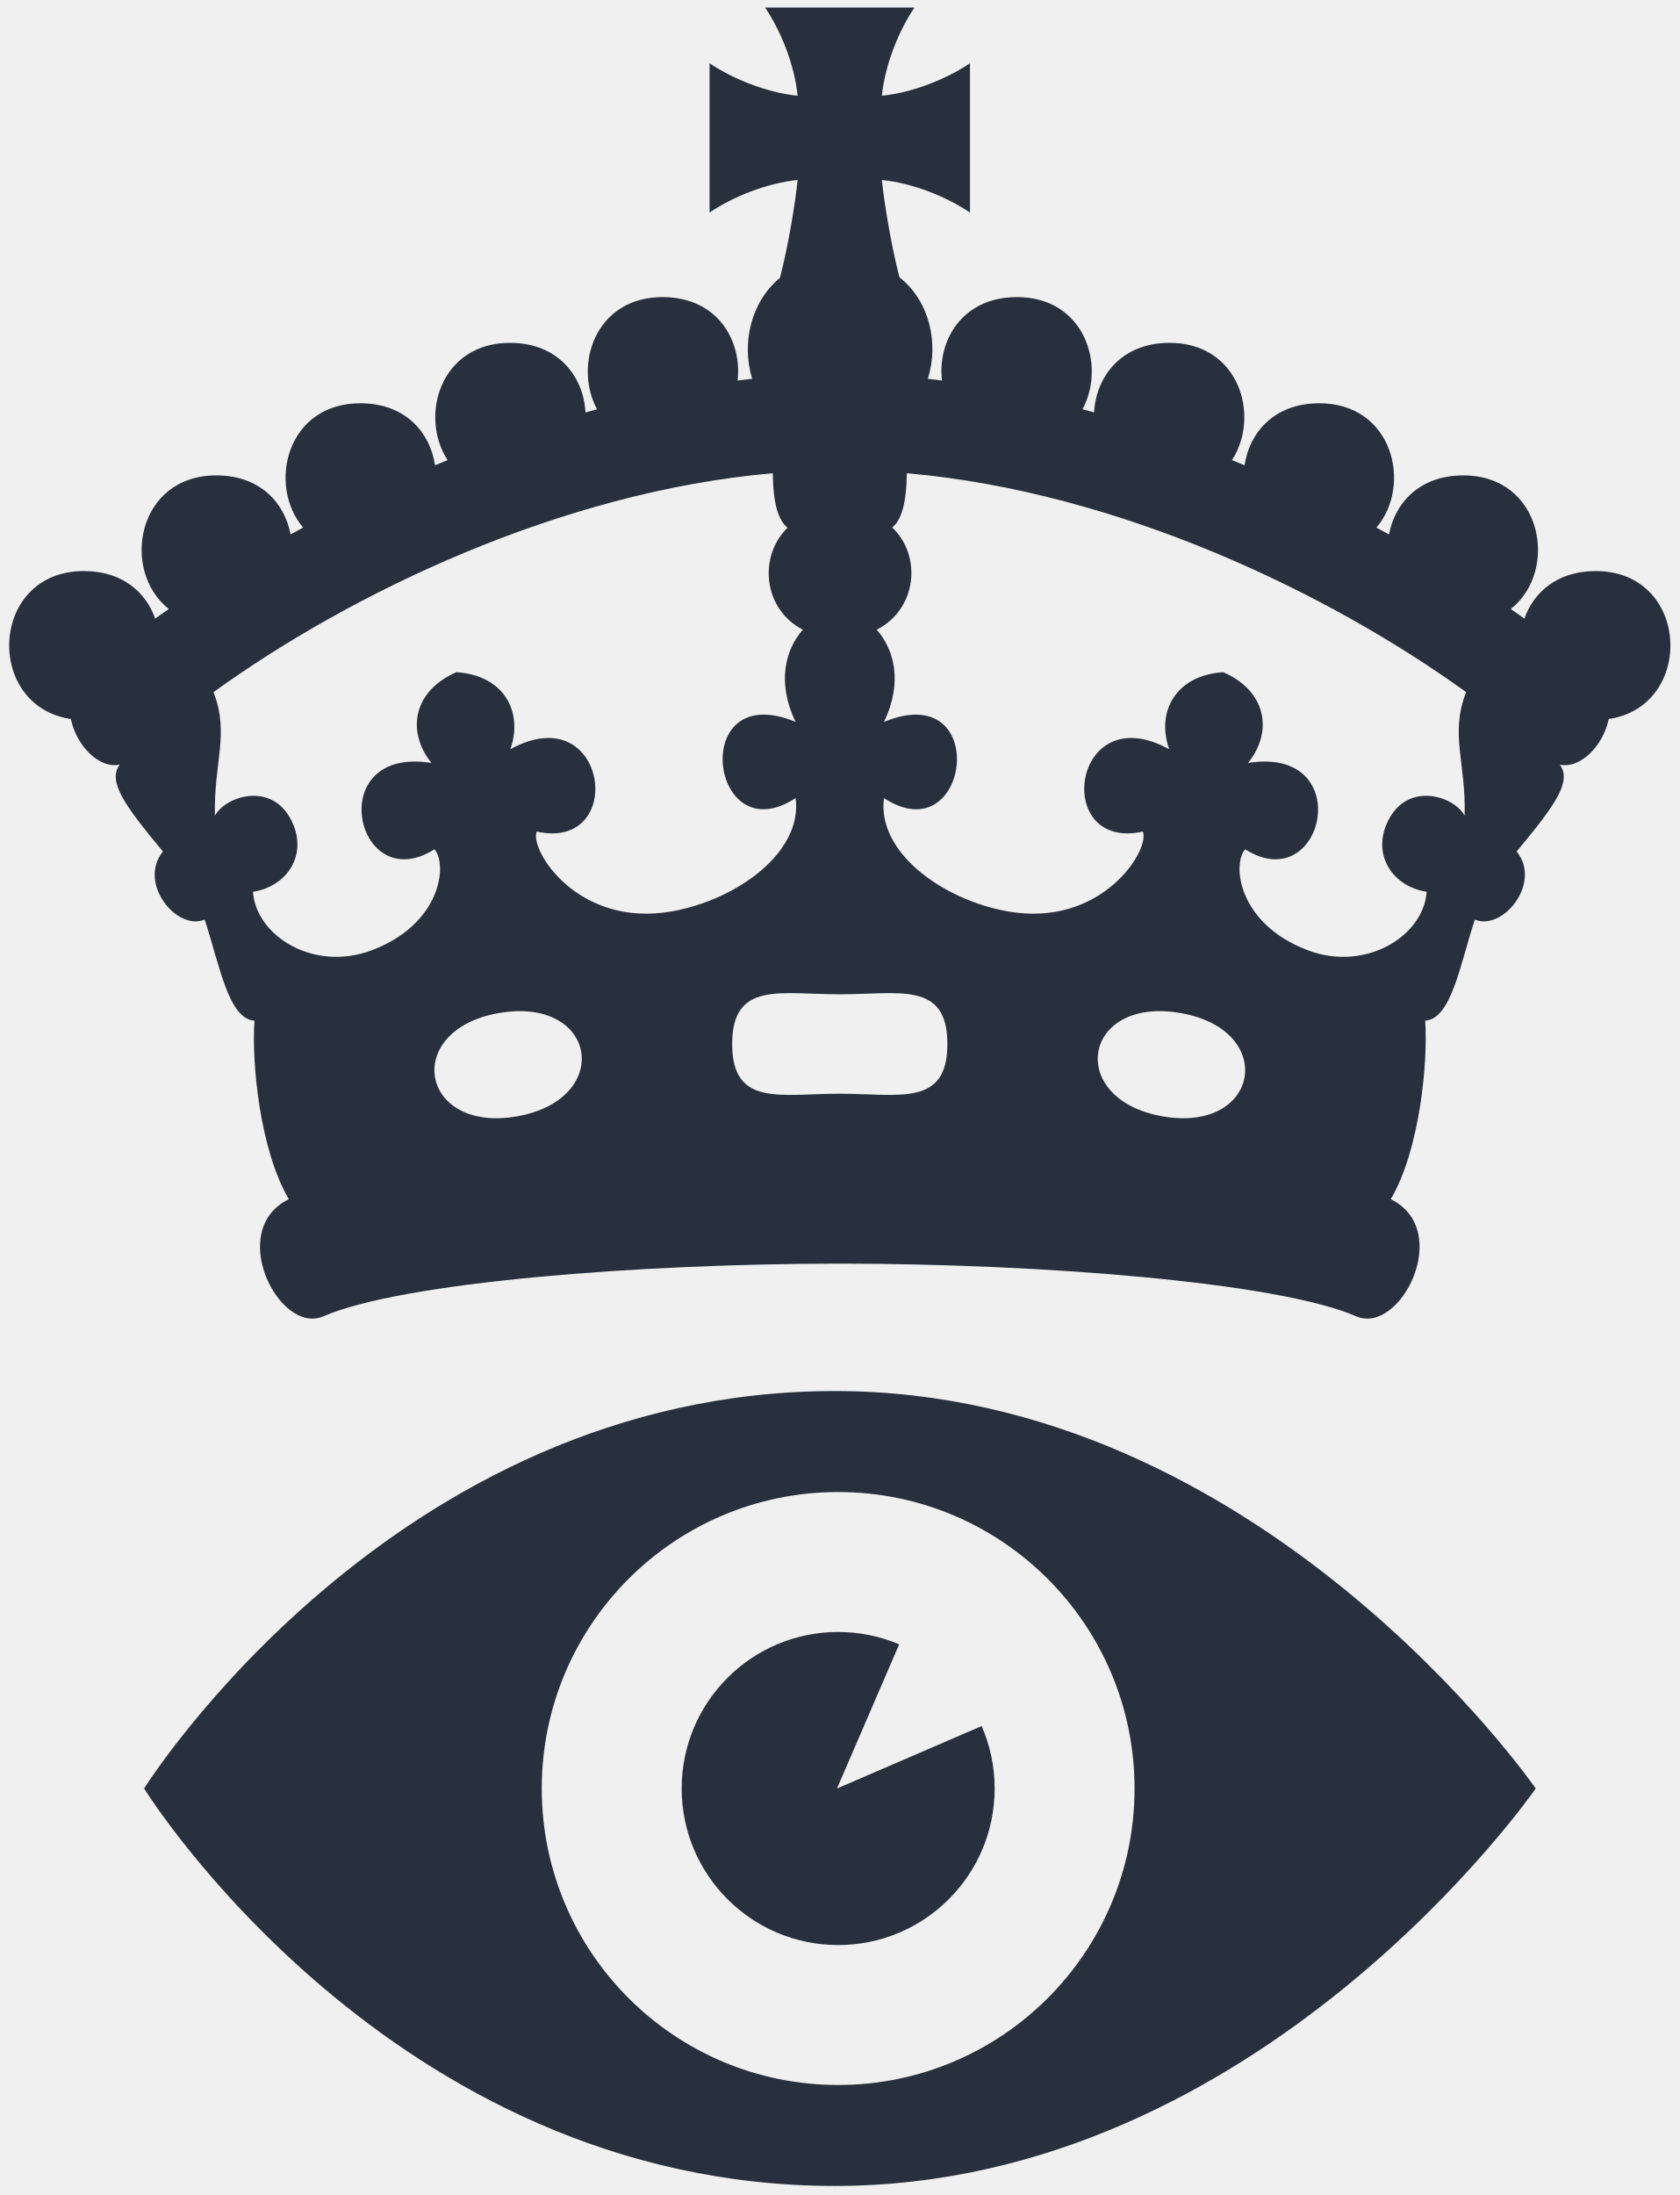
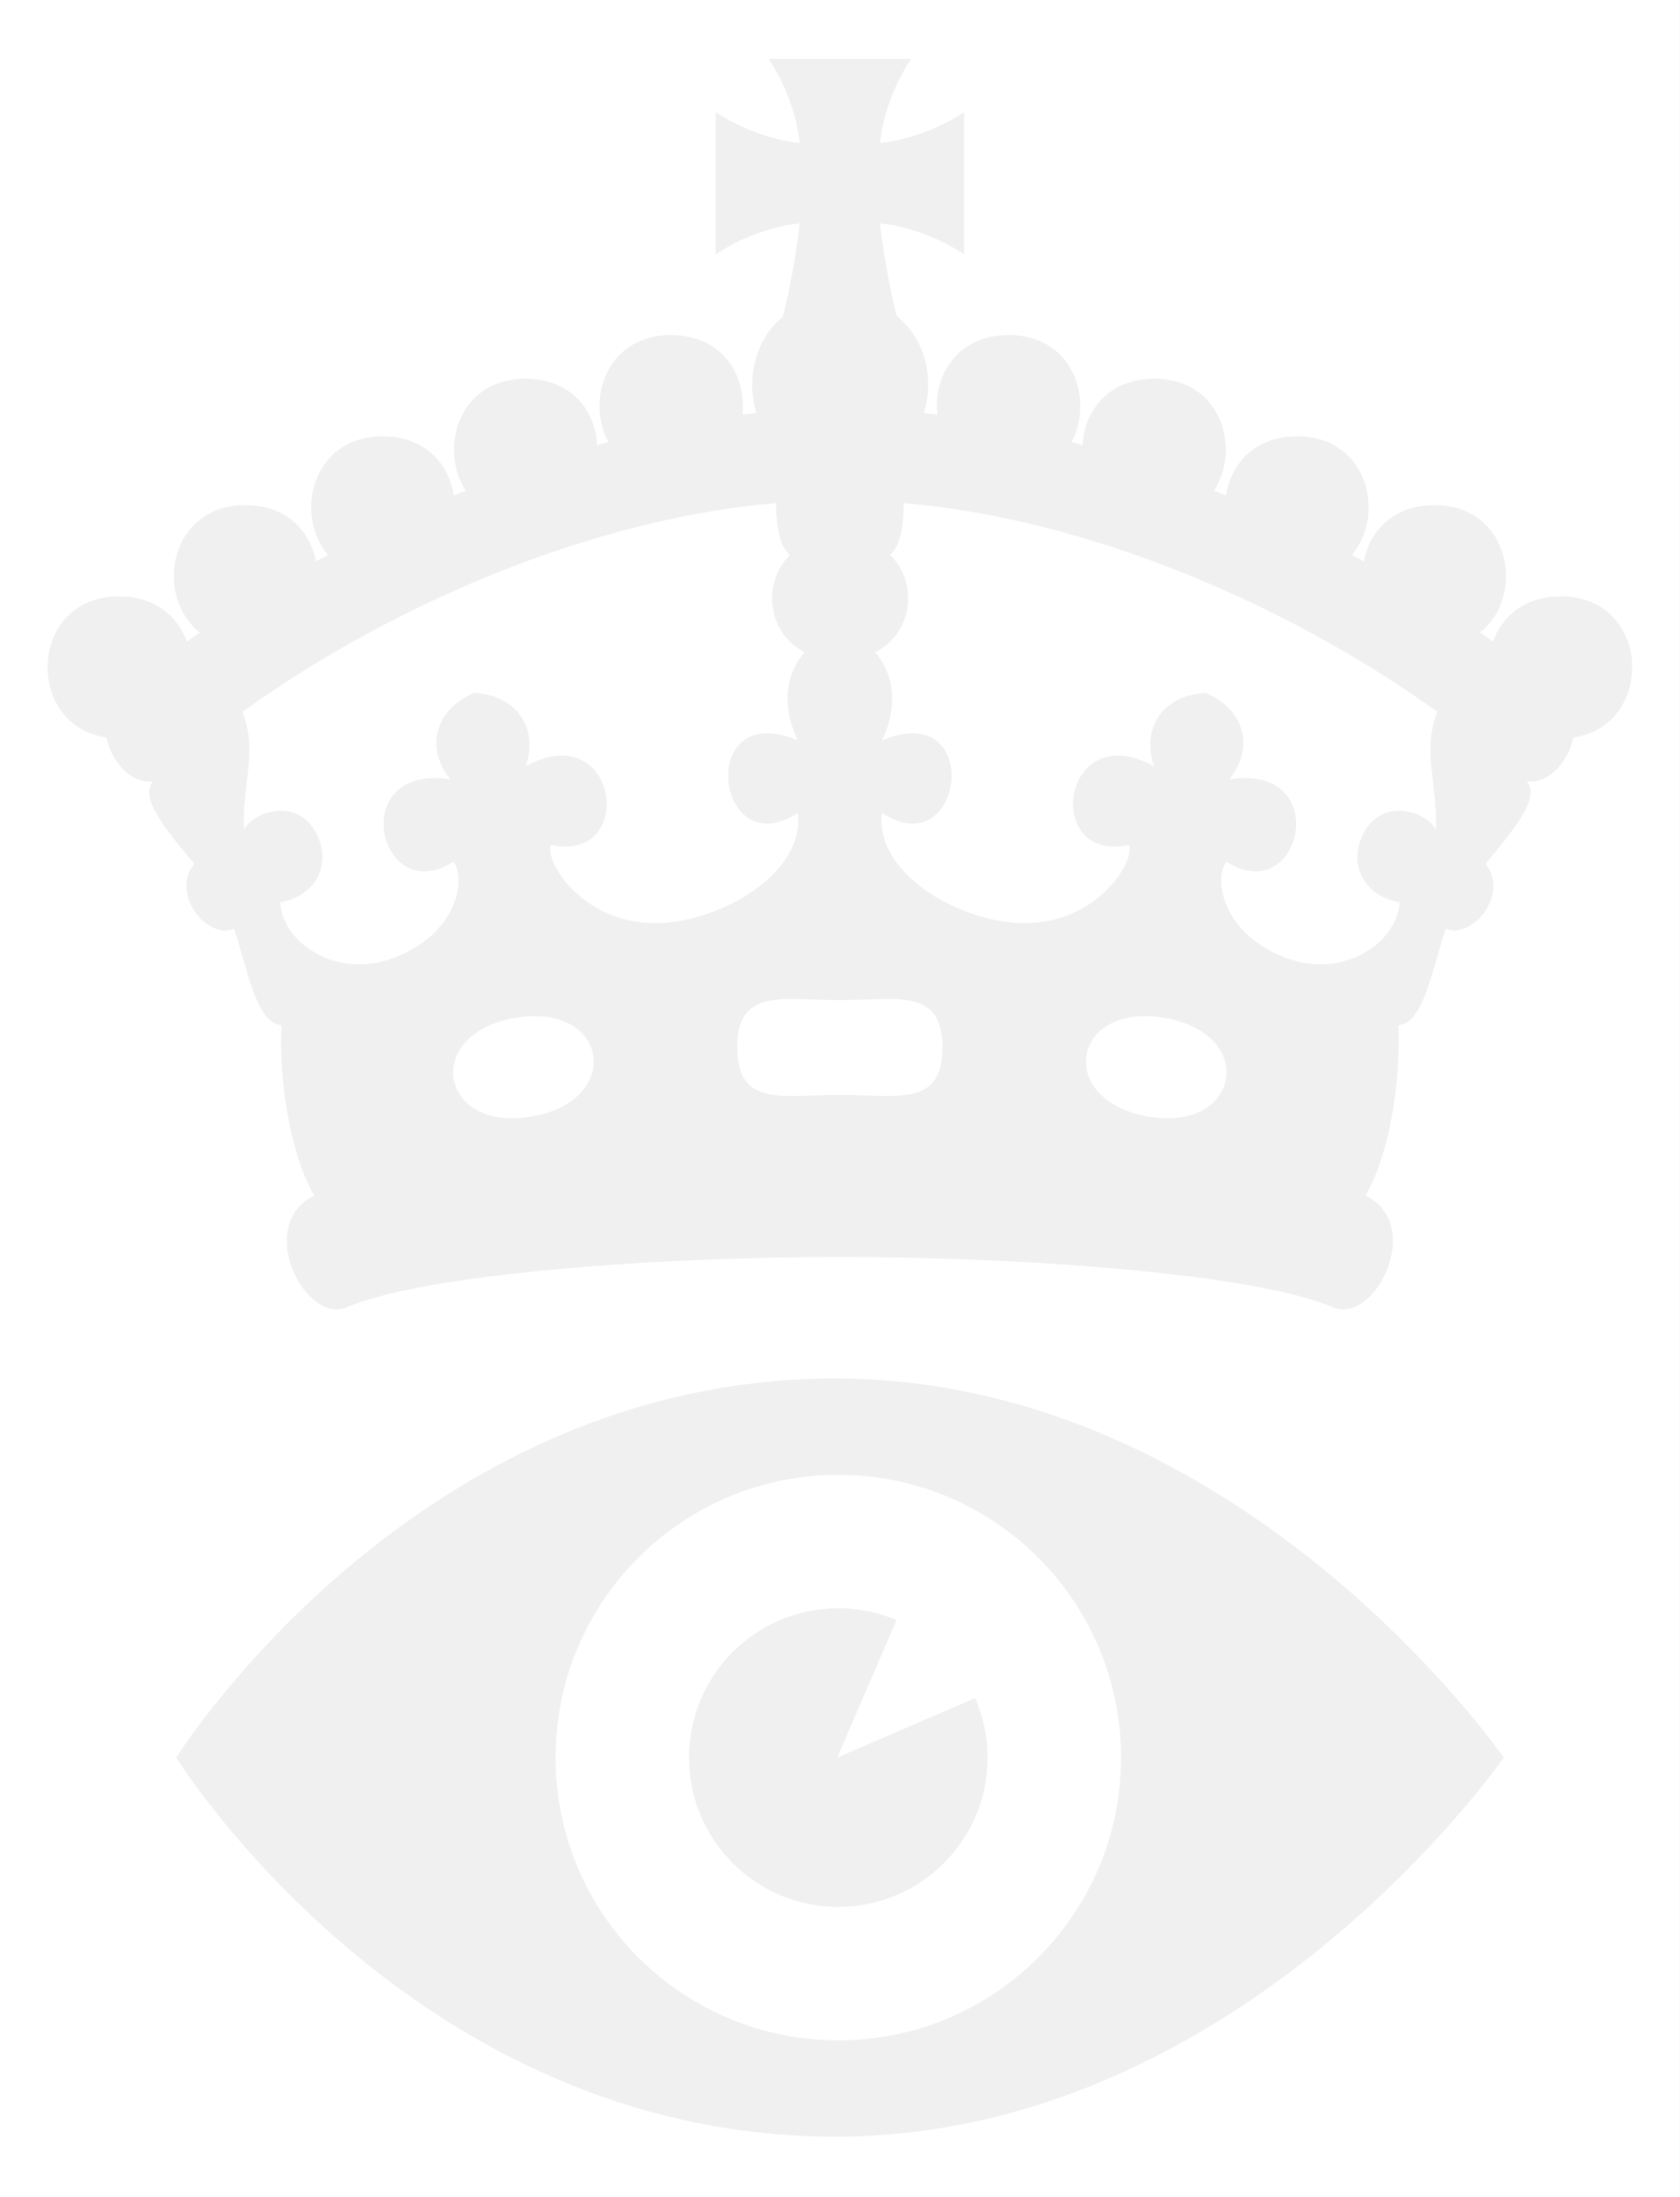
- <svg xmlns="http://www.w3.org/2000/svg" version="1.1" id="Layer_1" x="0px" y="0px" width="124px" height="162px" viewBox="0 0 124 162" enable-background="new 0 0 124 162" xml:space="preserve">
-   <g fill="#29303D">
-     <path d="M61.638,102.664c-32.654,0-51,29.334-51,29.334s18.153,29.335,51,29.335c31.46,0,51.738-29.335,51.738-29.335   S93.098,102.664,61.638,102.664z M61.877,153.88c-12.084,0-21.881-9.796-21.881-21.881c0-12.084,9.796-21.88,21.881-21.88   c12.085,0,21.881,9.796,21.881,21.88C83.759,144.083,73.963,153.88,61.877,153.88z" />
-     <path fill-rule="evenodd" clip-rule="evenodd" d="M117.747,42.146c-2.801,0.021-4.527,1.574-5.206,3.51   c-0.325-0.238-0.665-0.474-1.007-0.708c3.583-2.816,2.368-9.905-3.56-9.861c-3.202,0.023-4.995,2.048-5.429,4.355   c-0.307-0.166-0.611-0.334-0.928-0.502c2.669-3.133,1.225-9.219-4.272-9.177c-3.302,0.023-5.109,2.18-5.464,4.576   c-0.308-0.129-0.617-0.255-0.927-0.382c2.111-3.239,0.545-8.69-4.658-8.654c-3.561,0.024-5.381,2.528-5.526,5.136   c-0.282-0.081-0.569-0.157-0.85-0.237c1.757-3.265,0.12-8.311-4.888-8.276c-4.025,0.031-5.829,3.222-5.491,6.158   c-0.351-0.044-0.696-0.087-1.042-0.125c0.826-2.627,0.132-5.732-2.099-7.5c-0.641-2.476-1.138-5.639-1.296-7.175   c2.348,0.241,4.833,1.268,6.507,2.405V4.667c-1.674,1.129-4.159,2.158-6.507,2.4c0.245-2.35,1.272-4.833,2.405-6.509H56.484   c1.136,1.677,2.163,4.159,2.401,6.509c-2.343-0.242-4.825-1.271-6.502-2.4v11.021c1.677-1.137,4.159-2.164,6.502-2.405   c-0.156,1.548-0.657,4.744-1.305,7.225c-2.161,1.776-2.846,4.849-2.051,7.444c-0.355,0.042-0.716,0.088-1.075,0.134   c0.336-2.938-1.47-6.129-5.49-6.16c-5.005-0.035-6.647,5.011-4.888,8.279c-0.283,0.078-0.567,0.156-0.851,0.237   c-0.141-2.61-1.966-5.114-5.525-5.138c-5.2-0.036-6.768,5.416-4.657,8.654c-0.308,0.127-0.621,0.253-0.926,0.38   c-0.357-2.397-2.163-4.551-5.465-4.575c-5.492-0.042-6.938,6.042-4.273,9.175c-0.312,0.167-0.619,0.335-0.928,0.502   c-0.43-2.305-2.226-4.33-5.428-4.354c-5.928-0.044-7.138,7.045-3.56,9.861c-0.341,0.233-0.679,0.471-1.01,0.705   c-0.675-1.932-2.402-3.485-5.205-3.506c-7.047-0.052-7.43,9.973-1.016,10.919c0.391,1.929,2.054,3.692,3.604,3.368   c-0.897,1.238,0.316,2.959,3.193,6.413c-1.886,2.323,1.025,5.888,3.08,5.024c1.085,3.24,1.732,7.347,3.678,7.457   c-0.219,3.022,0.379,9.506,2.534,13.18c-4.646,2.272-0.699,10.05,2.541,8.645c5.854-2.537,23.438-3.89,38.134-3.89   c14.694,0,32.282,1.353,38.137,3.89c3.245,1.405,7.186-6.373,2.54-8.645c2.162-3.673,2.754-10.158,2.542-13.18   c1.941-0.109,2.592-4.216,3.668-7.457c2.055,0.864,4.975-2.701,3.083-5.024c2.875-3.453,4.09-5.174,3.188-6.413   c1.551,0.328,3.218-1.439,3.611-3.366C125.18,52.121,124.799,42.094,117.747,42.146z M38.162,82.392   c-7.169,1.251-8.503-6.368-1.338-7.623C44.097,73.501,45.325,81.133,38.162,82.392z M39.623,61.374   c6.732,1.487,5.246-10.028-1.945-6.079c0.966-2.754-0.462-5.454-3.982-5.686c-3.244,1.406-3.678,4.433-1.843,6.699   c-8.098-1.293-5.613,10.052,0.219,6.376c0.973,1.08,0.54,5.509-4.644,7.456c-4.288,1.608-8.539-1.084-8.749-4.322   c2.7-0.43,4.162-2.999,2.7-5.51c-1.514-2.593-4.754-1.513-5.51-0.108c-0.108-3.876,1.102-6.031-0.108-9.115   c10.055-7.265,25.588-14.79,41.288-16.158c0.035,2.333,0.434,3.487,1.09,4.023c-2.172,2.121-1.796,6.024,1.132,7.521   c-1.278,1.439-1.949,3.877-0.533,6.809c-7.961-3.294-6.367,9.782,0,5.622c0.526,3.997-4.315,7.488-9.089,8.352   C42.657,68.518,39.074,62.716,39.623,61.374z M61.998,80.721c-4.385,0-7.944,0.993-7.944-3.669c0-4.663,3.559-3.667,7.944-3.667   c4.385,0,7.943-0.996,7.943,3.667C69.941,81.713,66.383,80.721,61.998,80.721z M85.833,82.392c-7.17-1.259-5.937-8.891,1.334-7.623   C94.338,76.023,93.002,83.643,85.833,82.392z M108.129,60.2c-0.752-1.405-3.993-2.485-5.505,0.108c-1.469,2.511,0,5.08,2.699,5.51   c-0.216,3.237-4.464,5.93-8.752,4.322c-5.187-1.946-5.621-6.376-4.644-7.456c5.831,3.676,8.317-7.669,0.21-6.376   c1.844-2.266,1.405-5.293-1.835-6.699c-3.521,0.232-4.952,2.931-3.987,5.686c-7.192-3.949-8.674,7.566-1.942,6.079   c0.548,1.343-3.036,7.144-10.023,5.881c-4.777-0.864-9.616-4.355-9.09-8.352c6.367,4.16,7.958-8.916,0-5.622   c1.416-2.928,0.742-5.367-0.534-6.805c2.957-1.5,3.362-5.427,1.149-7.544c0.646-0.543,1.041-1.694,1.073-4.004   c15.698,1.368,31.233,8.893,41.289,16.154C107.025,54.169,108.236,56.321,108.129,60.2z" />
-     <path fill="none" d="M61.791,131.999" />
-     <path d="M61.791,131.999l4.592-10.641c-1.384-0.587-2.907-0.912-4.506-0.912c-6.38,0-11.552,5.172-11.552,11.553   s5.172,11.554,11.552,11.554s11.554-5.173,11.554-11.554c0-1.638-0.346-3.195-0.962-4.608L61.791,131.999z" />
+ <svg xmlns="http://www.w3.org/2000/svg" version="1.1" id="Layer_1" x="0px" y="0px" width="130px" height="170px" viewBox="-3 -4 130 170" enable-background="new -3 -4 130 170" xml:space="preserve">
+   <g>
+     <path fill="#FFFFFF" d="M58.738,58.902c-6.367,4.16-7.961-8.916,0-5.622c-1.416-2.932-0.745-5.37,0.533-6.809   c-2.928-1.497-3.304-5.4-1.132-7.521c-0.656-0.536-1.055-1.69-1.09-4.023c-15.7,1.368-31.233,8.893-41.288,16.158   c1.21,3.084,0,5.239,0.108,9.115c0.756-1.405,3.996-2.485,5.51,0.108c1.462,2.511,0,5.08-2.7,5.51   c0.21,3.238,4.461,5.93,8.749,4.322c5.184-1.947,5.617-6.376,4.644-7.456c-5.832,3.676-8.317-7.669-0.219-6.376   c-1.835-2.266-1.401-5.293,1.843-6.699c3.52,0.232,4.948,2.932,3.982,5.686c7.191-3.949,8.677,7.566,1.945,6.079   c-0.549,1.342,3.034,7.144,10.026,5.88C54.423,66.39,59.264,62.899,58.738,58.902z" />
+     <path fill="#FFFFFF" d="M36.824,74.769c-7.165,1.255-5.831,8.874,1.338,7.624C45.325,81.133,44.097,73.501,36.824,74.769z" />
+     <path fill="#FFFFFF" d="M61.877,110.119c-12.085,0-21.881,9.796-21.881,21.88c0,12.085,9.797,21.881,21.881,21.881   c12.086,0,21.882-9.797,21.881-21.881C83.758,119.915,73.962,110.119,61.877,110.119z M61.877,143.553   c-6.38,0-11.552-5.173-11.552-11.554s5.172-11.554,11.552-11.554c1.6,0,3.122,0.326,4.506,0.912l-4.592,10.642l10.678-4.608   c0.616,1.413,0.963,2.971,0.963,4.608C73.432,138.38,68.257,143.553,61.877,143.553z" />
+     <path fill="#FFFFFF" d="M61.998,73.385c-4.385,0-7.944-0.996-7.944,3.667c0,4.662,3.559,3.669,7.944,3.669   c4.385,0,7.943,0.992,7.943-3.669C69.941,72.389,66.383,73.385,61.998,73.385z" />
+     <path fill="#FFFFFF" d="M87.167,74.769c-7.271-1.268-8.504,6.364-1.334,7.624C93.002,83.643,94.338,76.023,87.167,74.769z" />
+     <path fill="#FFFFFF" d="M-3-4v170h130V-4H-3z M61.638,161.333c-32.847,0-51-29.335-51-29.335s18.346-29.334,51-29.334   c31.459,0,51.738,29.334,51.738,29.334S93.098,161.333,61.638,161.333z M118.766,53.067c-0.394,1.927-2.061,3.694-3.611,3.366   c0.902,1.239-0.313,2.96-3.188,6.413c1.892,2.323-1.028,5.888-3.083,5.024c-1.076,3.241-1.727,7.348-3.668,7.457   c0.212,3.022-0.38,9.507-2.542,13.18c4.646,2.272,0.705,10.05-2.54,8.646c-5.855-2.537-23.443-3.891-38.137-3.891   c-14.696,0-32.28,1.354-38.134,3.891c-3.24,1.404-7.187-6.373-2.541-8.646c-2.155-3.674-2.753-10.158-2.534-13.18   c-1.946-0.11-2.593-4.217-3.678-7.457c-2.055,0.864-4.966-2.701-3.08-5.024c-2.877-3.454-4.09-5.175-3.193-6.413   c-1.55,0.324-3.213-1.439-3.604-3.368c-6.414-0.946-6.031-10.971,1.016-10.919c2.803,0.021,4.53,1.574,5.205,3.506   c0.331-0.234,0.669-0.472,1.01-0.705c-3.578-2.816-2.368-9.905,3.56-9.861c3.202,0.024,4.998,2.049,5.428,4.354   c0.309-0.167,0.616-0.335,0.928-0.502c-2.665-3.133-1.219-9.217,4.273-9.175c3.302,0.024,5.108,2.178,5.465,4.575   c0.305-0.127,0.618-0.253,0.926-0.38c-2.111-3.238-0.543-8.69,4.657-8.654c3.559,0.024,5.384,2.528,5.525,5.138   c0.284-0.081,0.568-0.159,0.851-0.237c-1.759-3.268-0.117-8.314,4.888-8.279c4.02,0.031,5.826,3.222,5.49,6.16   c0.359-0.046,0.72-0.092,1.075-0.134c-0.795-2.595-0.11-5.668,2.051-7.444c0.648-2.481,1.149-5.677,1.305-7.225   c-2.343,0.241-4.825,1.268-6.502,2.405V4.667c1.677,1.129,4.159,2.158,6.502,2.4c-0.238-2.35-1.265-4.832-2.401-6.509h11.025   c-1.133,1.676-2.159,4.159-2.405,6.509c2.349-0.242,4.834-1.271,6.508-2.4v11.022c-1.674-1.137-4.159-2.164-6.508-2.405   c0.158,1.536,0.655,4.699,1.297,7.175c2.23,1.768,2.925,4.873,2.099,7.5c0.347,0.038,0.69,0.081,1.042,0.125   c-0.338-2.936,1.466-6.127,5.491-6.158c5.008-0.035,6.645,5.011,4.888,8.276c0.281,0.08,0.568,0.156,0.85,0.237   c0.146-2.608,1.965-5.112,5.526-5.136c5.203-0.036,6.769,5.415,4.658,8.654c0.31,0.127,0.619,0.253,0.927,0.382   c0.355-2.396,2.162-4.553,5.465-4.576c5.496-0.042,6.94,6.044,4.271,9.177c0.316,0.168,0.621,0.336,0.928,0.502   c0.434-2.307,2.227-4.332,5.43-4.355c5.928-0.044,7.143,7.045,3.56,9.861c0.342,0.234,0.682,0.47,1.007,0.708   c0.68-1.937,2.404-3.489,5.206-3.51C124.799,42.094,125.18,52.121,118.766,53.067z" />
+     <path fill="#FFFFFF" d="M66.948,34.928c-0.032,2.31-0.427,3.461-1.073,4.004c2.213,2.117,1.809,6.044-1.148,7.544   c1.275,1.438,1.949,3.877,0.533,6.805c7.958-3.294,6.367,9.782,0,5.622c-0.525,3.997,4.313,7.488,9.09,8.352   c6.987,1.263,10.571-4.538,10.023-5.881c-6.732,1.487-5.25-10.028,1.941-6.079c-0.965-2.755,0.467-5.454,3.987-5.686   c3.24,1.406,3.679,4.433,1.835,6.699c8.107-1.293,5.621,10.052-0.21,6.376c-0.977,1.08-0.543,5.51,4.644,7.456   c4.289,1.608,8.537-1.085,8.753-4.322c-2.699-0.43-4.169-2.999-2.699-5.51c1.512-2.593,4.753-1.513,5.505-0.108   c0.107-3.879-1.104-6.031,0.107-9.118C98.182,43.821,82.646,36.296,66.948,34.928z" />
  </g>
</svg>
